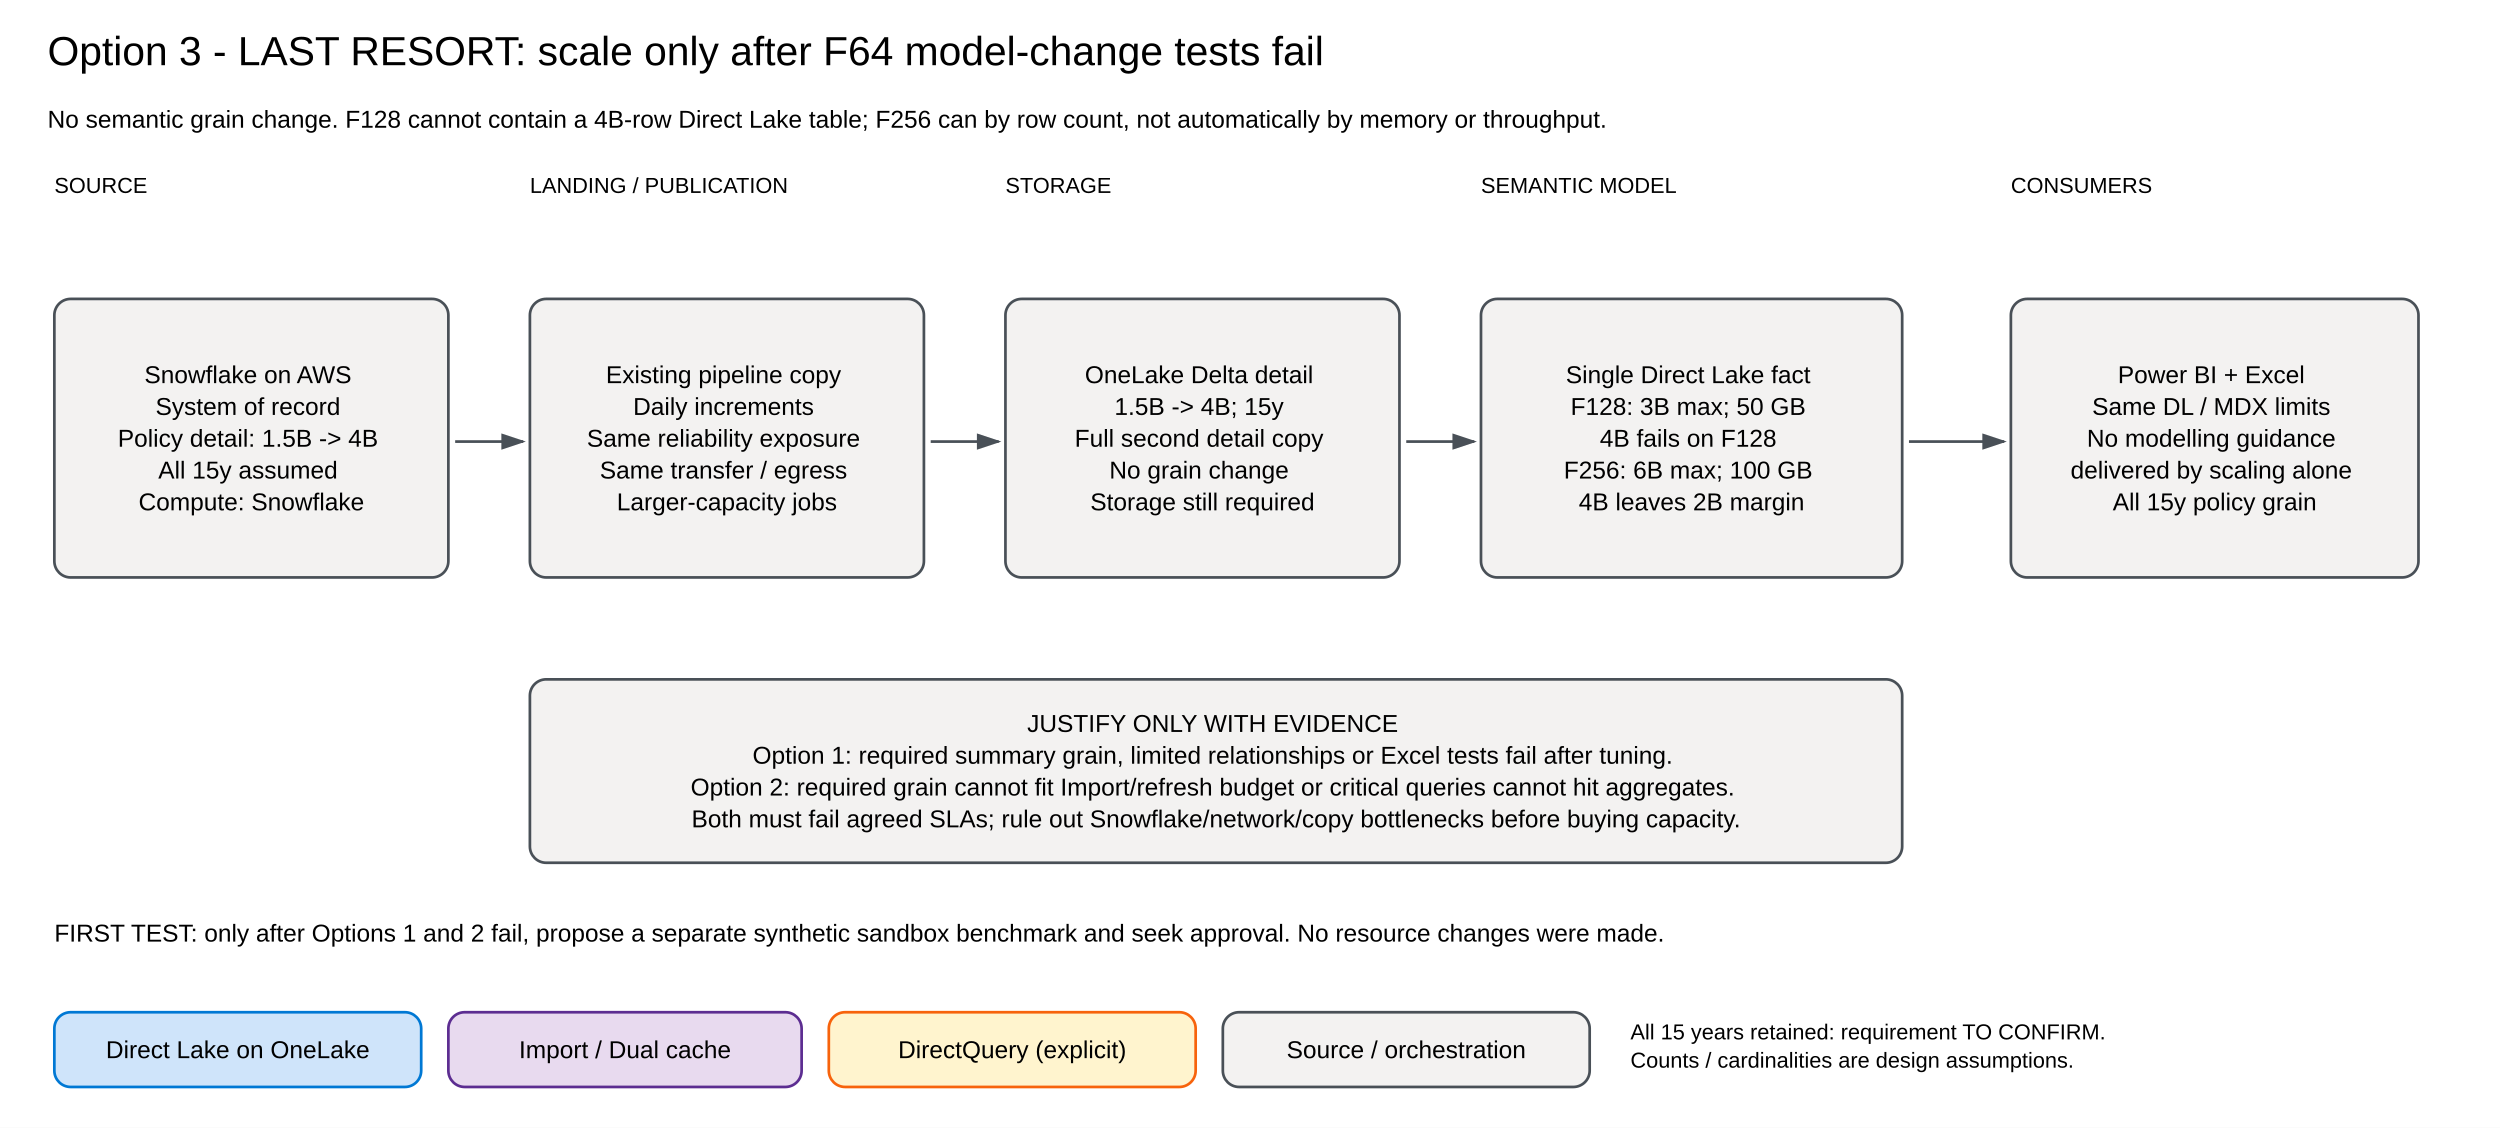
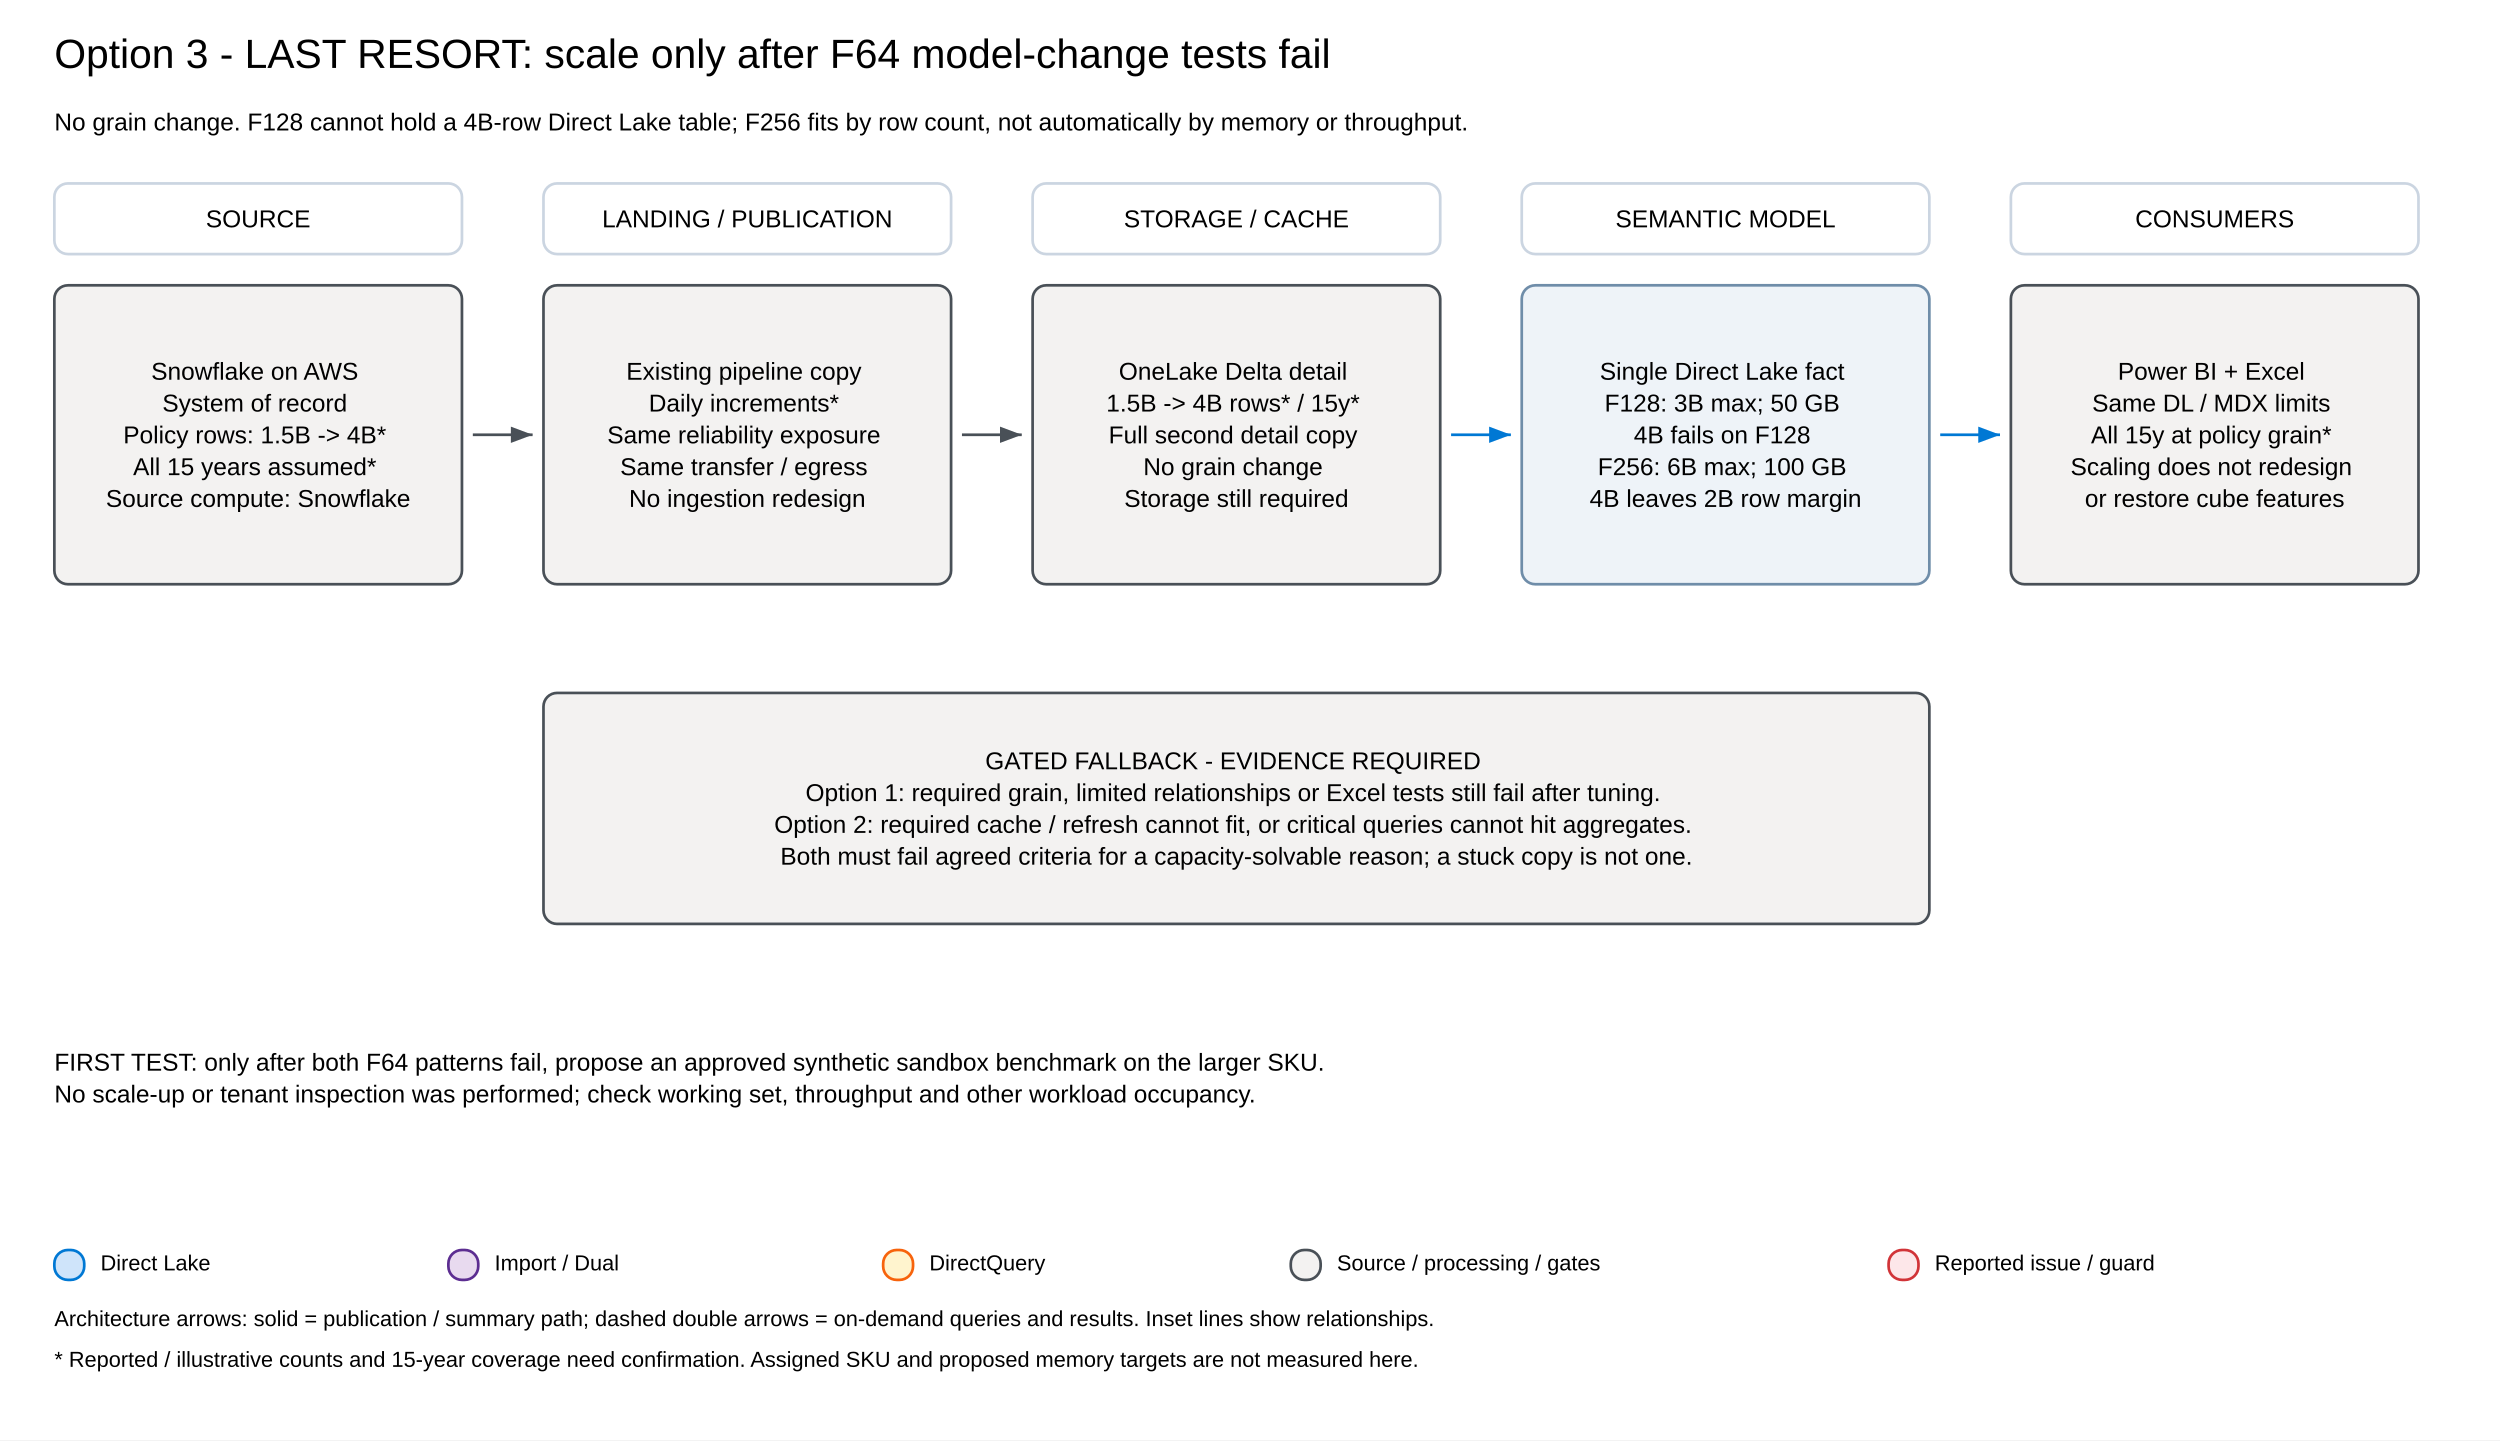
- <svg xmlns="http://www.w3.org/2000/svg" width="1840" height="830" viewBox="0 0 1840 830" role="img" aria-label="Option 3 - LAST RESORT: scale only after F64 model-change tests fail">
+ <svg xmlns="http://www.w3.org/2000/svg" width="1840" height="1060" viewBox="0 0 1840 1060" role="img" aria-labelledby="03-scale-fallback-title">
  <defs>
-     <marker id="arrow" markerWidth="10" markerHeight="10" refX="8" refY="3" orient="auto" markerUnits="strokeWidth">
-       <path d="M0,0 L0,6 L9,3 z" fill="#495057" />
+     <marker id="dl-arrow" markerWidth="9" markerHeight="7" refX="8" refY="3" orient="auto-start-reverse" markerUnits="strokeWidth">
+       <path d="M0,0 L0,6 L8,3 z" fill="#0078D4" />
+     </marker>
+     <marker id="imp-arrow" markerWidth="9" markerHeight="7" refX="8" refY="3" orient="auto-start-reverse" markerUnits="strokeWidth">
+       <path d="M0,0 L0,6 L8,3 z" fill="#5C2D91" />
+     </marker>
+     <marker id="dq-arrow" markerWidth="9" markerHeight="7" refX="8" refY="3" orient="auto-start-reverse" markerUnits="strokeWidth">
+       <path d="M0,0 L0,6 L8,3 z" fill="#F7630C" />
+     </marker>
+     <marker id="neutral-arrow" markerWidth="9" markerHeight="7" refX="8" refY="3" orient="auto-start-reverse" markerUnits="strokeWidth">
+       <path d="M0,0 L0,6 L8,3 z" fill="#495057" />
+     </marker>
+     <marker id="issue-arrow" markerWidth="9" markerHeight="7" refX="8" refY="3" orient="auto-start-reverse" markerUnits="strokeWidth">
+       <path d="M0,0 L0,6 L8,3 z" fill="#D13438" />
    </marker>
  </defs>
  <rect width="100%" height="100%" fill="white" />
-   <text x="35" y="48" font-family="Arial, sans-serif" font-size="30" fill="black" text-anchor="start">
-     <tspan x="35" dy="0">Option 3 - LAST RESORT: scale only after F64 model-change tests fail</tspan>
+   <text id="03-scale-fallback-title" data-role="title" x="40" y="50" font-family="Arial, sans-serif" font-size="30" fill="black" text-anchor="start">
+     <tspan x="40" dy="0">Option 3 - LAST RESORT: scale only after F64 model-change tests fail</tspan>
  </text>
-   <text x="35" y="94" font-family="Arial, sans-serif" font-size="18" fill="black" text-anchor="start">
-     <tspan x="35" dy="0">No semantic grain change. F128 cannot contain a 4B-row Direct Lake table; F256 can by row count, not automatically by memory or throughput.</tspan>
+   <text id="03-scale-fallback-subtitle" data-role="note" x="40" y="96" font-family="Arial, sans-serif" font-size="18" fill="black" text-anchor="start">
+     <tspan x="40" dy="0">No grain change. F128 cannot hold a 4B-row Direct Lake table; F256 fits by row count, not automatically by memory or throughput.</tspan>
  </text>
-   <text x="40" y="142" font-family="Arial, sans-serif" font-size="16" fill="black" text-anchor="start">
-     <tspan x="40" dy="0">SOURCE</tspan>
+   <rect id="03-scale-fallback-lane-0" data-role="lane-header" x="40" y="135" width="300" height="52" rx="10" fill="transparent" stroke="#CBD5E1" stroke-width="2" />
+   <text id="03-scale-fallback-lane-0-label" data-role="bound-label" data-container="03-scale-fallback-lane-0" x="190" y="167.3" font-family="Arial, sans-serif" font-size="18" fill="black" text-anchor="middle">
+     <tspan x="190" dy="0">SOURCE</tspan>
  </text>
-   <text x="390" y="142" font-family="Arial, sans-serif" font-size="16" fill="black" text-anchor="start">
-     <tspan x="390" dy="0">LANDING / PUBLICATION</tspan>
+   <rect id="03-scale-fallback-lane-1" data-role="lane-header" x="400" y="135" width="300" height="52" rx="10" fill="transparent" stroke="#CBD5E1" stroke-width="2" />
+   <text id="03-scale-fallback-lane-1-label" data-role="bound-label" data-container="03-scale-fallback-lane-1" x="550" y="167.3" font-family="Arial, sans-serif" font-size="18" fill="black" text-anchor="middle">
+     <tspan x="550" dy="0">LANDING / PUBLICATION</tspan>
  </text>
-   <text x="740" y="142" font-family="Arial, sans-serif" font-size="16" fill="black" text-anchor="start">
-     <tspan x="740" dy="0">STORAGE</tspan>
+   <rect id="03-scale-fallback-lane-2" data-role="lane-header" x="760" y="135" width="300" height="52" rx="10" fill="transparent" stroke="#CBD5E1" stroke-width="2" />
+   <text id="03-scale-fallback-lane-2-label" data-role="bound-label" data-container="03-scale-fallback-lane-2" x="910" y="167.3" font-family="Arial, sans-serif" font-size="18" fill="black" text-anchor="middle">
+     <tspan x="910" dy="0">STORAGE / CACHE</tspan>
  </text>
-   <text x="1090" y="142" font-family="Arial, sans-serif" font-size="16" fill="black" text-anchor="start">
-     <tspan x="1090" dy="0">SEMANTIC MODEL</tspan>
+   <rect id="03-scale-fallback-lane-3" data-role="lane-header" x="1120" y="135" width="300" height="52" rx="10" fill="transparent" stroke="#CBD5E1" stroke-width="2" />
+   <text id="03-scale-fallback-lane-3-label" data-role="bound-label" data-container="03-scale-fallback-lane-3" x="1270" y="167.3" font-family="Arial, sans-serif" font-size="18" fill="black" text-anchor="middle">
+     <tspan x="1270" dy="0">SEMANTIC MODEL</tspan>
  </text>
-   <text x="1480" y="142" font-family="Arial, sans-serif" font-size="16" fill="black" text-anchor="start">
-     <tspan x="1480" dy="0">CONSUMERS</tspan>
+   <rect id="03-scale-fallback-lane-4" data-role="lane-header" x="1480" y="135" width="300" height="52" rx="10" fill="transparent" stroke="#CBD5E1" stroke-width="2" />
+   <text id="03-scale-fallback-lane-4-label" data-role="bound-label" data-container="03-scale-fallback-lane-4" x="1630" y="167.3" font-family="Arial, sans-serif" font-size="18" fill="black" text-anchor="middle">
+     <tspan x="1630" dy="0">CONSUMERS</tspan>
  </text>
-   <rect x="40" y="220" width="290" height="205" rx="12" fill="#F3F2F1" stroke="#495057" stroke-width="2" />
-   <text x="185" y="282" font-family="Arial, sans-serif" font-size="18" fill="black" text-anchor="middle">
-     <tspan x="185" dy="0">Snowflake on AWS</tspan>
-     <tspan x="185" dy="23.4">System of record</tspan>
-     <tspan x="185" dy="23.4">Policy detail: 1.5B -&gt; 4B</tspan>
-     <tspan x="185" dy="23.4">All 15y assumed</tspan>
-     <tspan x="185" dy="23.4">Compute: Snowflake</tspan>
+   <rect id="03-scale-fallback-source" data-role="primary" x="40" y="210" width="300" height="220" rx="10" fill="#F3F2F1" stroke="#495057" stroke-width="2" />
+   <text id="03-scale-fallback-source-label" data-role="bound-label" data-container="03-scale-fallback-source" x="190" y="279.5" font-family="Arial, sans-serif" font-size="18" fill="black" text-anchor="middle">
+     <tspan x="190" dy="0">Snowflake on AWS</tspan>
+     <tspan x="190" dy="23.4">System of record</tspan>
+     <tspan x="190" dy="23.4">Policy rows: 1.5B -&gt; 4B*</tspan>
+     <tspan x="190" dy="23.4">All 15 years assumed*</tspan>
+     <tspan x="190" dy="23.4">Source compute: Snowflake</tspan>
  </text>
-   <rect x="390" y="220" width="290" height="205" rx="12" fill="#F3F2F1" stroke="#495057" stroke-width="2" />
-   <text x="535" y="282" font-family="Arial, sans-serif" font-size="18" fill="black" text-anchor="middle">
-     <tspan x="535" dy="0">Existing pipeline copy</tspan>
-     <tspan x="535" dy="23.4">Daily increments</tspan>
-     <tspan x="535" dy="23.4">Same reliability exposure</tspan>
-     <tspan x="535" dy="23.4">Same transfer / egress</tspan>
-     <tspan x="535" dy="23.4">Larger-capacity jobs</tspan>
+   <rect id="03-scale-fallback-publication" data-role="primary" x="400" y="210" width="300" height="220" rx="10" fill="#F3F2F1" stroke="#495057" stroke-width="2" />
+   <text id="03-scale-fallback-publication-label" data-role="bound-label" data-container="03-scale-fallback-publication" x="550" y="279.5" font-family="Arial, sans-serif" font-size="18" fill="black" text-anchor="middle">
+     <tspan x="550" dy="0">Existing pipeline copy</tspan>
+     <tspan x="550" dy="23.4">Daily increments*</tspan>
+     <tspan x="550" dy="23.4">Same reliability exposure</tspan>
+     <tspan x="550" dy="23.4">Same transfer / egress</tspan>
+     <tspan x="550" dy="23.4">No ingestion redesign</tspan>
  </text>
-   <rect x="740" y="220" width="290" height="205" rx="12" fill="#F3F2F1" stroke="#495057" stroke-width="2" />
-   <text x="885" y="282" font-family="Arial, sans-serif" font-size="18" fill="black" text-anchor="middle">
-     <tspan x="885" dy="0">OneLake Delta detail</tspan>
-     <tspan x="885" dy="23.4">1.5B -&gt; 4B; 15y</tspan>
-     <tspan x="885" dy="23.4">Full second detail copy</tspan>
-     <tspan x="885" dy="23.4">No grain change</tspan>
-     <tspan x="885" dy="23.4">Storage still required</tspan>
+   <rect id="03-scale-fallback-detail-storage" data-role="primary" x="760" y="210" width="300" height="220" rx="10" fill="#F3F2F1" stroke="#495057" stroke-width="2" />
+   <text id="03-scale-fallback-detail-storage-label" data-role="bound-label" data-container="03-scale-fallback-detail-storage" x="910" y="279.5" font-family="Arial, sans-serif" font-size="18" fill="black" text-anchor="middle">
+     <tspan x="910" dy="0">OneLake Delta detail</tspan>
+     <tspan x="910" dy="23.4">1.5B -&gt; 4B rows* / 15y*</tspan>
+     <tspan x="910" dy="23.4">Full second detail copy</tspan>
+     <tspan x="910" dy="23.4">No grain change</tspan>
+     <tspan x="910" dy="23.4">Storage still required</tspan>
  </text>
-   <rect x="1090" y="220" width="310" height="205" rx="12" fill="#F3F2F1" stroke="#495057" stroke-width="2" />
-   <text x="1245" y="282" font-family="Arial, sans-serif" font-size="18" fill="black" text-anchor="middle">
-     <tspan x="1245" dy="0">Single Direct Lake fact</tspan>
-     <tspan x="1245" dy="23.4">F128: 3B max; 50 GB</tspan>
-     <tspan x="1245" dy="23.4">4B fails on F128</tspan>
-     <tspan x="1245" dy="23.4">F256: 6B max; 100 GB</tspan>
-     <tspan x="1245" dy="23.4">4B leaves 2B margin</tspan>
+   <rect id="03-scale-fallback-detail-model" data-role="primary" x="1120" y="210" width="300" height="220" rx="10" fill="#EEF3F8" stroke="#6F8DA9" stroke-width="2" />
+   <text id="03-scale-fallback-detail-model-label" data-role="bound-label" data-container="03-scale-fallback-detail-model" x="1270" y="279.5" font-family="Arial, sans-serif" font-size="18" fill="black" text-anchor="middle">
+     <tspan x="1270" dy="0">Single Direct Lake fact</tspan>
+     <tspan x="1270" dy="23.4">F128: 3B max; 50 GB</tspan>
+     <tspan x="1270" dy="23.4">4B fails on F128</tspan>
+     <tspan x="1270" dy="23.4">F256: 6B max; 100 GB</tspan>
+     <tspan x="1270" dy="23.4">4B leaves 2B row margin</tspan>
  </text>
-   <rect x="1480" y="220" width="300" height="205" rx="12" fill="#F3F2F1" stroke="#495057" stroke-width="2" />
-   <text x="1630" y="282" font-family="Arial, sans-serif" font-size="18" fill="black" text-anchor="middle">
+   <rect id="03-scale-fallback-consumers" data-role="primary" x="1480" y="210" width="300" height="220" rx="10" fill="#F3F2F1" stroke="#495057" stroke-width="2" />
+   <text id="03-scale-fallback-consumers-label" data-role="bound-label" data-container="03-scale-fallback-consumers" x="1630" y="279.5" font-family="Arial, sans-serif" font-size="18" fill="black" text-anchor="middle">
    <tspan x="1630" dy="0">Power BI + Excel</tspan>
    <tspan x="1630" dy="23.4">Same DL / MDX limits</tspan>
-     <tspan x="1630" dy="23.4">No modelling guidance</tspan>
-     <tspan x="1630" dy="23.4">delivered by scaling alone</tspan>
-     <tspan x="1630" dy="23.4">All 15y policy grain</tspan>
+     <tspan x="1630" dy="23.4">All 15y at policy grain*</tspan>
+     <tspan x="1630" dy="23.4">Scaling does not redesign</tspan>
+     <tspan x="1630" dy="23.4">or restore cube features</tspan>
  </text>
-   <path d="M335,325 L385,325" fill="none" stroke="#495057" stroke-width="2" marker-end="url(#arrow)" />
-   <path d="M685,325 L735,325" fill="none" stroke="#495057" stroke-width="2" marker-end="url(#arrow)" />
-   <path d="M1035,325 L1085,325" fill="none" stroke="#495057" stroke-width="2" marker-end="url(#arrow)" />
-   <path d="M1405,325 L1475,325" fill="none" stroke="#495057" stroke-width="2" marker-end="url(#arrow)" />
-   <rect x="390" y="500" width="1010" height="135" rx="12" fill="#F3F2F1" stroke="#495057" stroke-width="2" />
-   <text x="895" y="538.7" font-family="Arial, sans-serif" font-size="18" fill="black" text-anchor="middle">
-     <tspan x="895" dy="0">JUSTIFY ONLY WITH EVIDENCE</tspan>
-     <tspan x="895" dy="23.4">Option 1: required summary grain, limited relationships or Excel tests fail after tuning.</tspan>
-     <tspan x="895" dy="23.4">Option 2: required grain cannot fit Import/refresh budget or critical queries cannot hit aggregates.</tspan>
-     <tspan x="895" dy="23.4">Both must fail agreed SLAs; rule out Snowflake/network/copy bottlenecks before buying capacity.</tspan>
+   <path id="03-scale-fallback-source-to-copy" data-role="connector" data-start="03-scale-fallback-source" data-end="03-scale-fallback-publication" d="M348,320 L392,320" fill="none" stroke="#495057" stroke-width="2" marker-end="url(#neutral-arrow)" />
+   <path id="03-scale-fallback-copy-to-storage" data-role="connector" data-start="03-scale-fallback-publication" data-end="03-scale-fallback-detail-storage" d="M708,320 L752,320" fill="none" stroke="#495057" stroke-width="2" marker-end="url(#neutral-arrow)" />
+   <path id="03-scale-fallback-storage-to-model" data-role="connector" data-start="03-scale-fallback-detail-storage" data-end="03-scale-fallback-detail-model" d="M1068,320 L1112,320" fill="none" stroke="#0078D4" stroke-width="2" marker-end="url(#dl-arrow)" />
+   <path id="03-scale-fallback-model-to-consumers" data-role="connector" data-start="03-scale-fallback-detail-model" data-end="03-scale-fallback-consumers" d="M1428,320 L1472,320" fill="none" stroke="#0078D4" stroke-width="2" marker-end="url(#dl-arrow)" />
+   <rect id="03-scale-fallback-fallback-gate" data-role="callout" x="400" y="510" width="1020" height="170" rx="10" fill="#F3F2F1" stroke="#495057" stroke-width="2" />
+   <text id="03-scale-fallback-fallback-gate-label" data-role="bound-label" data-container="03-scale-fallback-fallback-gate" x="910" y="566.2" font-family="Arial, sans-serif" font-size="18" fill="black" text-anchor="middle">
+     <tspan x="910" dy="0">GATED FALLBACK - EVIDENCE REQUIRED</tspan>
+     <tspan x="910" dy="23.4">Option 1: required grain, limited relationships or Excel tests still fail after tuning.</tspan>
+     <tspan x="910" dy="23.4">Option 2: required cache / refresh cannot fit, or critical queries cannot hit aggregates.</tspan>
+     <tspan x="910" dy="23.4">Both must fail agreed criteria for a capacity-solvable reason; a stuck copy is not one.</tspan>
  </text>
-   <text x="40" y="693" font-family="Arial, sans-serif" font-size="18" fill="black" text-anchor="start">
-     <tspan x="40" dy="0">FIRST TEST: only after Options 1 and 2 fail, propose a separate synthetic sandbox benchmark and seek approval. No resource changes were made.</tspan>
+   <text id="03-scale-fallback-first-test" data-role="note" x="40" y="788" font-family="Arial, sans-serif" font-size="18" fill="black" text-anchor="start">
+     <tspan x="40" dy="0">FIRST TEST: only after both F64 patterns fail, propose an approved synthetic sandbox benchmark on the larger SKU.</tspan>
+     <tspan x="40" dy="23.4">No scale-up or tenant inspection was performed; check working set, throughput and other workload occupancy.</tspan>
  </text>
-   <rect x="40" y="745" width="270" height="55" rx="12" fill="#CFE4FA" stroke="#0078D4" stroke-width="2" />
-   <text x="175" y="778.8" font-family="Arial, sans-serif" font-size="18" fill="black" text-anchor="middle">
-     <tspan x="175" dy="0">Direct Lake on OneLake</tspan>
+   <rect id="03-scale-fallback-legend-chip-0" data-role="legend-chip" x="40" y="920" width="22" height="22" rx="10" fill="#CFE4FA" stroke="#0078D4" stroke-width="2" />
+   <text id="03-scale-fallback-legend-text-0" data-role="note" x="74" y="935" font-family="Arial, sans-serif" font-size="16" fill="black" text-anchor="start">
+     <tspan x="74" dy="0">Direct Lake</tspan>
  </text>
-   <rect x="330" y="745" width="260" height="55" rx="12" fill="#E8DAEF" stroke="#5C2D91" stroke-width="2" />
-   <text x="460" y="778.8" font-family="Arial, sans-serif" font-size="18" fill="black" text-anchor="middle">
-     <tspan x="460" dy="0">Import / Dual cache</tspan>
+   <rect id="03-scale-fallback-legend-chip-1" data-role="legend-chip" x="330" y="920" width="22" height="22" rx="10" fill="#E8DAEF" stroke="#5C2D91" stroke-width="2" />
+   <text id="03-scale-fallback-legend-text-1" data-role="note" x="364" y="935" font-family="Arial, sans-serif" font-size="16" fill="black" text-anchor="start">
+     <tspan x="364" dy="0">Import / Dual</tspan>
  </text>
-   <rect x="610" y="745" width="270" height="55" rx="12" fill="#FFF4CE" stroke="#F7630C" stroke-width="2" />
-   <text x="745" y="778.8" font-family="Arial, sans-serif" font-size="18" fill="black" text-anchor="middle">
-     <tspan x="745" dy="0">DirectQuery (explicit)</tspan>
+   <rect id="03-scale-fallback-legend-chip-2" data-role="legend-chip" x="650" y="920" width="22" height="22" rx="10" fill="#FFF4CE" stroke="#F7630C" stroke-width="2" />
+   <text id="03-scale-fallback-legend-text-2" data-role="note" x="684" y="935" font-family="Arial, sans-serif" font-size="16" fill="black" text-anchor="start">
+     <tspan x="684" dy="0">DirectQuery</tspan>
  </text>
-   <rect x="900" y="745" width="270" height="55" rx="12" fill="#F3F2F1" stroke="#495057" stroke-width="2" />
-   <text x="1035" y="778.8" font-family="Arial, sans-serif" font-size="18" fill="black" text-anchor="middle">
-     <tspan x="1035" dy="0">Source / orchestration</tspan>
+   <rect id="03-scale-fallback-legend-chip-3" data-role="legend-chip" x="950" y="920" width="22" height="22" rx="10" fill="#F3F2F1" stroke="#495057" stroke-width="2" />
+   <text id="03-scale-fallback-legend-text-3" data-role="note" x="984" y="935" font-family="Arial, sans-serif" font-size="16" fill="black" text-anchor="start">
+     <tspan x="984" dy="0">Source / processing / gates</tspan>
  </text>
-   <text x="1200" y="765" font-family="Arial, sans-serif" font-size="16" fill="black" text-anchor="start">
-     <tspan x="1200" dy="0">All 15 years retained: requirement TO CONFIRM.</tspan>
-     <tspan x="1200" dy="20.8">Counts / cardinalities are design assumptions.</tspan>
+   <rect id="03-scale-fallback-legend-chip-4" data-role="legend-chip" x="1390" y="920" width="22" height="22" rx="10" fill="#FDE7E9" stroke="#D13438" stroke-width="2" />
+   <text id="03-scale-fallback-legend-text-4" data-role="note" x="1424" y="935" font-family="Arial, sans-serif" font-size="16" fill="black" text-anchor="start">
+     <tspan x="1424" dy="0">Reported issue / guard</tspan>
+   </text>
+   <text id="03-scale-fallback-legend-flow" data-role="note" x="40" y="976" font-family="Arial, sans-serif" font-size="16" fill="black" text-anchor="start">
+     <tspan x="40" dy="0">Architecture arrows: solid = publication / summary path; dashed double arrows = on-demand queries and results. Inset lines show relationships.</tspan>
+   </text>
+   <text id="03-scale-fallback-legend-assumptions" data-role="note" x="40" y="1006" font-family="Arial, sans-serif" font-size="16" fill="black" text-anchor="start">
+     <tspan x="40" dy="0">* Reported / illustrative counts and 15-year coverage need confirmation. Assigned SKU and proposed memory targets are not measured here.</tspan>
  </text>
</svg>
